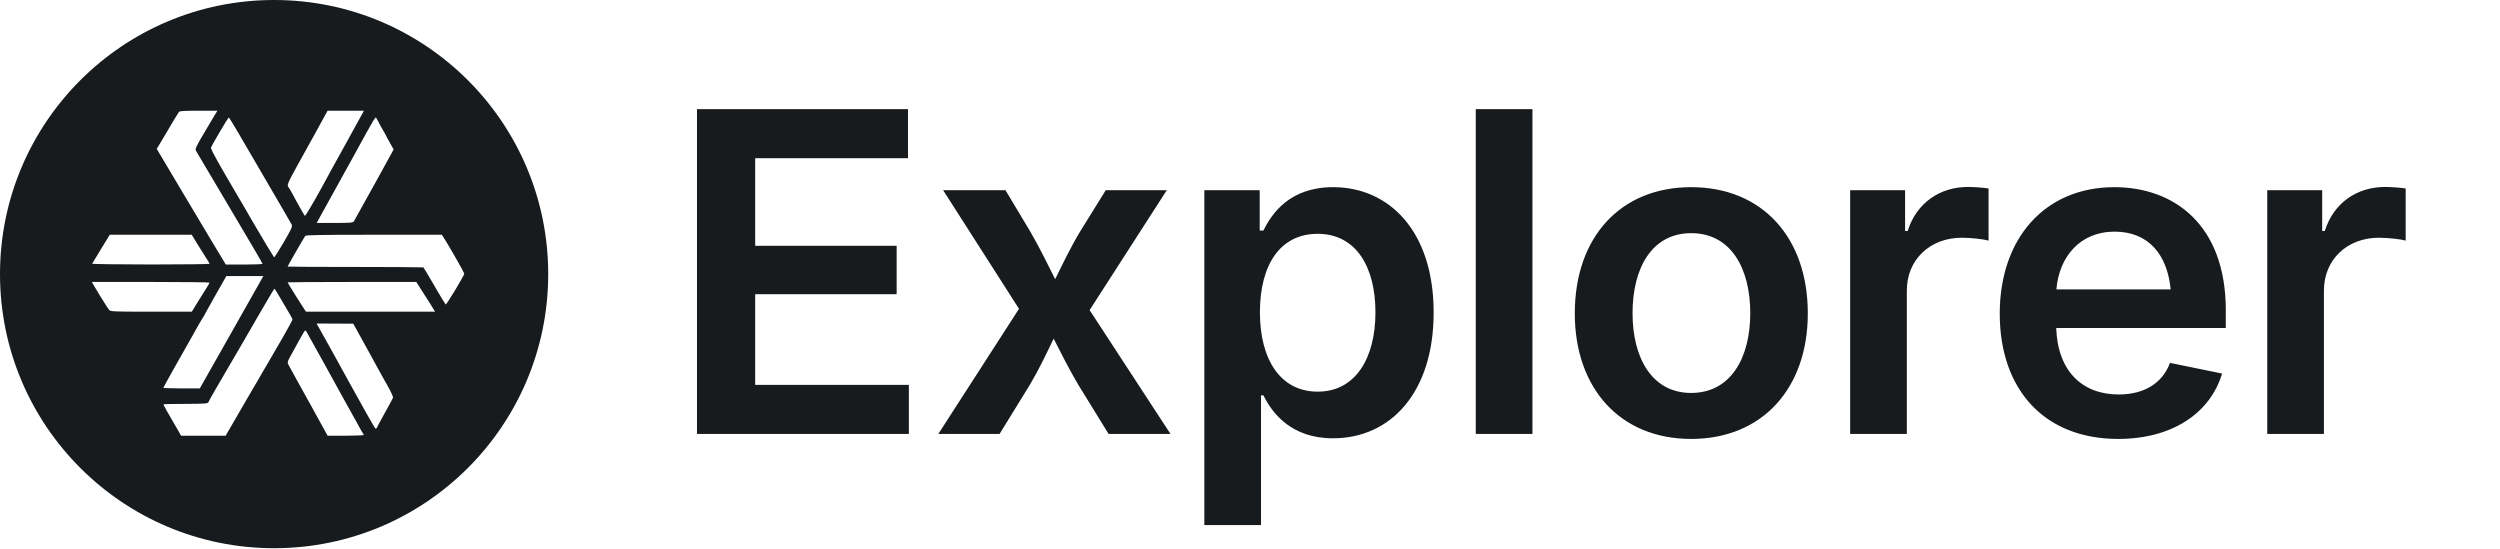
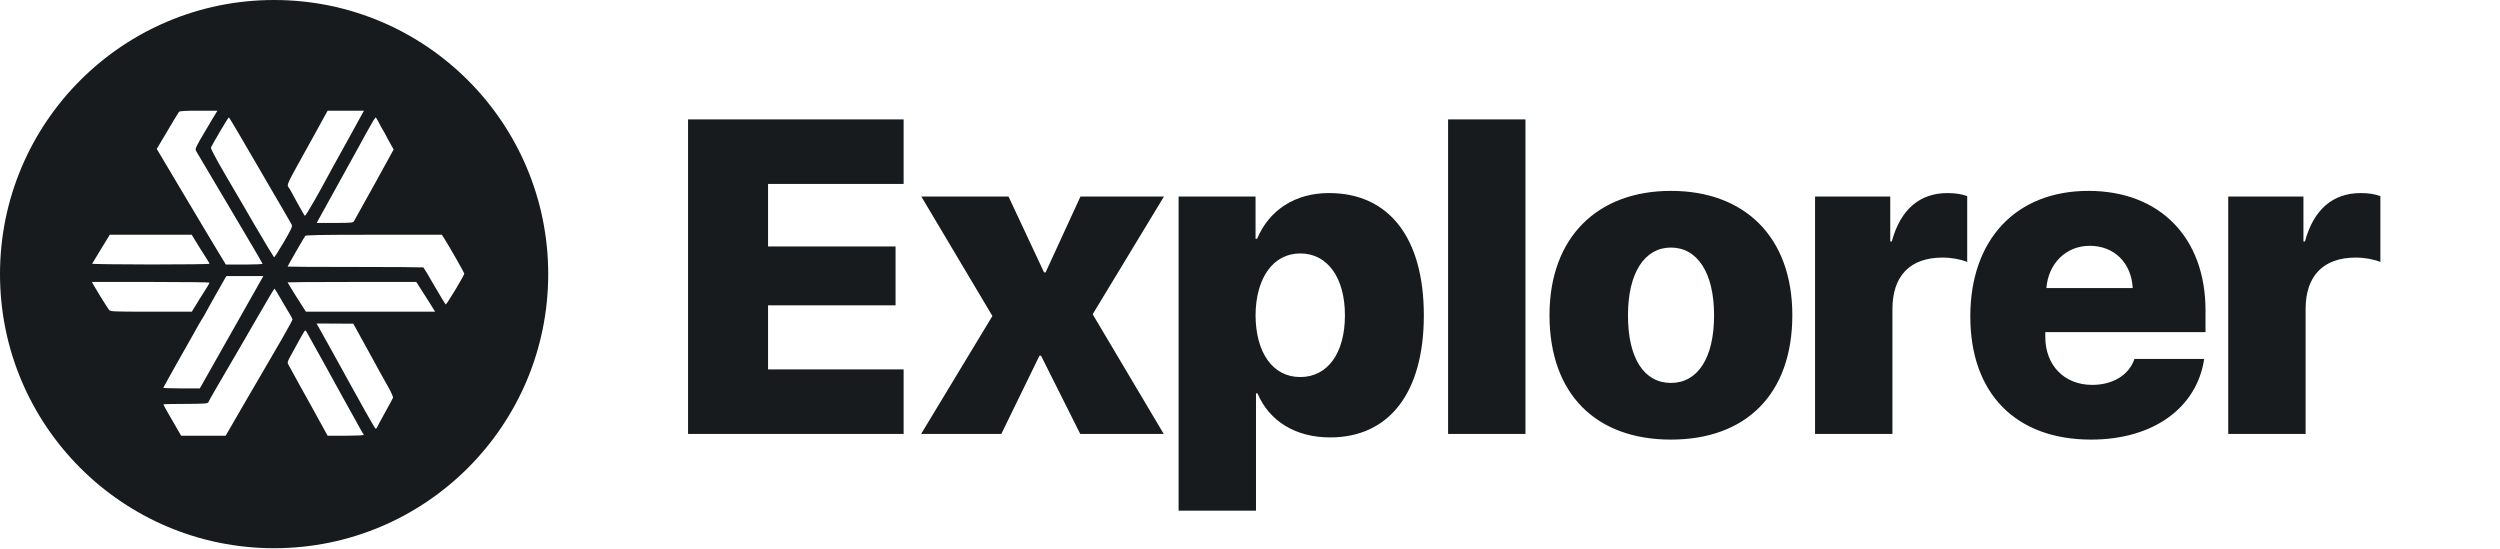
<svg xmlns="http://www.w3.org/2000/svg" width="2800px" height="614px" viewBox="0 0 2800 614" version="1.1">
  <g id="edgeware_logo" stroke="none" stroke-width="1" fill="none" fill-rule="evenodd">
-     <text id="Explorer" font-family="SFProDisplay-Heavy, SF Pro Display" font-size="500" font-weight="600" letter-spacing="-8" fill="#181B1D">
-       <tspan x="744" y="486">Explorer</tspan>
-     </text>
+     <path d="M1012.066,486 L1012.066,413.734 L860.211,413.734 L860.211,341.957 L1003.033,341.957 L1003.033,276.039 L860.211,276.039 L860.211,205.971 L1012.066,205.971 L1012.066,133.705 L770.611,133.705 L770.611,486 L1012.066,486 Z M1121.498,486 L1164.223,398.354 L1165.932,398.354 L1209.877,486 L1303.383,486 L1223.793,351.967 L1303.627,220.131 L1210.121,220.131 L1171.059,305.092 L1169.35,305.092 L1129.555,220.131 L1031.898,220.131 L1111.488,353.92 L1031.654,486 L1121.498,486 Z M1406.711,571.938 L1406.711,440.59 L1408.42,440.59 C1421.359,471.352 1450.656,489.906 1489.719,489.906 C1555.881,489.906 1594.699,439.857 1594.699,353.188 C1594.699,266.273 1555.637,216.225 1488.498,216.225 C1450.168,216.225 1421.359,235.512 1407.932,267.494 L1406.223,267.494 L1406.223,220.131 L1320.041,220.131 L1320.041,571.938 L1406.711,571.938 Z M1456.271,422.279 C1425.754,422.279 1406.467,395.424 1406.223,353.188 C1406.467,311.195 1425.998,283.852 1456.271,283.852 C1486.789,283.852 1506.32,310.951 1506.32,353.188 C1506.32,395.424 1487.033,422.279 1456.271,422.279 Z M1708.525,486 L1708.525,133.705 L1621.855,133.705 L1621.855,486 L1708.525,486 Z M1871.424,492.348 C1955.164,492.348 2007.41,441.811 2007.41,352.943 C2007.41,265.785 1954.432,213.783 1871.424,213.783 C1788.904,213.783 1735.438,266.029 1735.438,352.943 C1735.438,441.566 1787.684,492.348 1871.424,492.348 Z M1871.424,428.871 C1841.639,428.871 1823.328,401.771 1823.328,353.188 C1823.328,305.336 1842.127,277.26 1871.424,277.26 C1900.965,277.26 1919.764,305.336 1919.764,353.188 C1919.764,401.771 1900.965,428.871 1871.424,428.871 Z M2119.527,486 L2119.527,346.107 C2119.527,308.998 2139.303,288.49 2175.68,288.49 C2185.934,288.49 2195.943,290.443 2203.268,293.373 L2203.268,219.643 C2197.408,217.445 2190.084,216.225 2181.295,216.225 C2150.045,216.225 2128.561,234.535 2118.795,270.424 L2117.086,270.424 L2117.086,220.131 L2032.857,220.131 L2032.857,486 L2119.527,486 Z M2341.996,492.348 C2411.576,492.348 2460.404,456.947 2468.705,402.016 L2390.58,402.016 C2384.477,420.082 2366.41,431.068 2343.217,431.068 C2311.967,431.068 2290.727,409.096 2290.727,377.357 L2290.727,371.986 L2470.17,371.986 L2470.17,347.572 C2470.17,266.273 2419.145,213.783 2339.066,213.783 C2257.768,213.783 2206.742,268.471 2206.742,354.408 C2206.742,440.346 2257.279,492.348 2341.996,492.348 Z M2388.627,322.67 L2291.947,322.67 C2294.145,295.082 2313.92,275.307 2340.531,275.307 C2367.875,275.307 2387.162,294.35 2388.627,322.67 Z M2582.287,486 L2582.287,346.107 C2582.287,308.998 2602.062,288.49 2638.439,288.49 C2648.693,288.49 2658.703,290.443 2666.027,293.373 L2666.027,219.643 C2660.168,217.445 2652.844,216.225 2644.055,216.225 C2612.805,216.225 2591.32,234.535 2581.555,270.424 L2579.846,270.424 L2579.846,220.131 L2495.617,220.131 L2495.617,486 L2582.287,486 Z" id="Explorer" fill="#181B1D" fill-rule="nonzero" />
    <path d="M307,0 C476.551,0 614,137.449 614,307 C614,476.551 476.551,614 307,614 C137.449,614 0,476.551 0,307 C0,137.449 137.449,0 307,0 Z M307.452,323.231 C307.236,323.231 304.429,327.754 301.299,333.138 C298.94,337.176 296.319,341.663 293.652,346.233 L292.955,347.426 C292.606,348.024 292.257,348.622 291.908,349.22 L290.861,351.015 L290.512,351.612 L290.512,351.612 L289.817,352.804 C289.637,353.113 289.458,353.42 289.279,353.727 L288.742,354.647 C288.475,355.106 288.208,355.563 287.942,356.019 L287.413,356.928 C280.725,368.402 274.85,378.519 273.449,381.062 C270.966,385.369 251.751,418.431 240.633,437.385 C237.07,443.631 233.724,449.446 233.4,450.415 C232.753,452.031 229.838,452.246 208.141,452.354 C194.909,452.354 183.681,452.564 183.217,452.881 L183.205,452.892 C182.773,453.215 186.227,459.462 201.124,484.985 L202.851,488 L252.723,488 L277.874,444.6 C280.52,440.078 283.271,435.369 286.038,430.629 L286.912,429.132 C287.203,428.632 287.495,428.132 287.786,427.633 L289.534,424.637 L289.923,423.971 L289.923,423.971 L290.698,422.641 C290.956,422.198 291.214,421.755 291.472,421.313 L292.243,419.99 C301.871,403.473 310.864,388.001 315.332,380.308 C315.566,379.902 315.798,379.498 316.028,379.097 L316.487,378.297 C322.646,367.544 327.53,358.618 327.53,357.908 C327.53,357.154 326.343,354.785 324.939,352.523 C323.64,350.529 319.749,343.918 316.01,337.393 L315.562,336.61 C315.413,336.35 315.264,336.09 315.116,335.831 C311.122,328.938 307.668,323.231 307.452,323.231 Z M339.728,372.985 C338.865,374.394 337.145,377.399 335.399,380.549 L334.744,381.734 C334.309,382.525 333.879,383.313 333.467,384.077 C332.523,385.782 331.353,387.917 330.154,390.108 L329.433,391.427 C327.989,394.065 326.559,396.677 325.479,398.615 C322.241,404.323 321.701,406.046 322.673,407.769 C323.275,408.917 328.549,418.524 334.26,428.878 L334.706,429.686 C335.078,430.36 335.451,431.037 335.825,431.714 L336.498,432.932 C336.573,433.068 336.647,433.203 336.722,433.338 L337.401,434.567 L337.677,435.066 L337.677,435.066 L338.228,436.062 C342.436,443.674 346.351,450.72 348.256,454.077 C349.442,456.206 352.363,461.567 355.537,467.33 L356.004,468.176 C356.082,468.317 356.16,468.459 356.238,468.6 L356.707,469.451 C356.864,469.735 357.021,470.019 357.178,470.302 L357.649,471.153 C358.119,472.002 358.588,472.846 359.051,473.677 L366.931,488 L388.11,487.999 C398.821,487.977 407.411,487.558 407.411,487.138 C407.411,486.708 406.979,485.846 406.44,485.308 C406.008,484.662 403.849,481.108 401.798,477.231 C401.335,476.355 400.839,475.43 400.334,474.5 L399.683,473.303 C398.163,470.519 396.665,467.848 395.861,466.462 C394.673,464.415 392.083,459.785 390.14,456.231 C389.392,454.864 388.517,453.274 387.637,451.682 L387.11,450.728 C385.882,448.509 384.692,446.373 383.879,444.923 C382.644,442.554 375.139,429.009 366.441,413.243 L365.846,412.165 C364.852,410.362 363.844,408.534 362.829,406.692 C352.682,388.277 343.83,372.446 343.183,371.369 C341.887,369.538 341.671,369.646 339.728,372.985 Z M354.517,362.323 L357.647,367.815 C359.273,370.666 364.203,379.504 369.545,389.121 L370.08,390.085 C370.438,390.729 370.797,391.376 371.157,392.024 L371.697,392.997 L371.697,392.997 L372.237,393.97 C372.327,394.132 372.417,394.294 372.506,394.457 L373.215,395.734 C378.402,405.089 383.36,414.067 385.498,418 C386.184,419.258 386.871,420.513 387.555,421.765 L388.581,423.639 C404.637,452.945 419.661,479.518 420.473,479.923 C421.012,480.354 421.768,479.815 422.2,478.846 C422.503,477.938 426.128,471.255 430.315,463.679 L430.736,462.919 C430.877,462.665 431.018,462.41 431.159,462.154 C435.693,453.969 439.795,446.538 440.119,445.569 C440.551,444.6 438.176,439.323 434.506,432.862 C433.721,431.466 432.897,429.993 432.07,428.512 L431.574,427.623 C428.932,422.881 426.341,418.196 425.006,415.846 C423.625,413.262 419.48,405.714 415.058,397.671 L414.547,396.741 C414.205,396.12 413.863,395.497 413.52,394.874 L413.007,393.94 L412.494,393.007 C412.238,392.542 411.983,392.078 411.729,391.615 L411.218,390.694 C410.883,390.088 410.547,389.482 410.212,388.876 L409.71,387.968 C409.626,387.817 409.543,387.666 409.459,387.515 L408.96,386.611 C404.311,378.193 400.02,370.352 398.667,367.923 L395.645,362.538 L375.135,362.431 L354.517,362.323 Z M294.93,309.231 L253.478,309.231 L243.871,326.138 C243.697,326.441 243.523,326.744 243.348,327.048 L242.824,327.962 C242.649,328.267 242.474,328.573 242.299,328.878 L241.775,329.796 C241.688,329.949 241.6,330.102 241.513,330.255 L240.992,331.172 C236.569,338.952 232.446,346.419 231.025,349.077 C229.406,352.308 227.139,356.185 226.06,357.692 C225.212,359.008 222.475,363.601 219.784,368.47 L219.391,369.184 L219.195,369.542 L219.195,369.542 L218.805,370.258 C218.74,370.377 218.676,370.496 218.611,370.615 C218.403,370.989 218.193,371.365 217.982,371.744 L217.559,372.503 L217.348,372.884 L217.348,372.884 L216.925,373.645 C214.321,378.338 211.796,382.933 210.731,384.615 C208.403,388.65 203.847,396.696 199.085,405.162 L198.488,406.222 C198.289,406.576 198.09,406.93 197.891,407.285 L196.754,409.309 C193.977,414.255 191.241,419.145 188.942,423.275 L188.326,424.381 C185.103,430.179 182.881,434.231 182.881,434.369 C182.881,434.692 192.056,434.908 203.283,435.015 L223.793,435.015 L248.837,390.754 C250.08,388.554 251.342,386.322 252.613,384.075 L253.462,382.575 C253.745,382.074 254.029,381.573 254.313,381.072 L255.165,379.566 C255.449,379.063 255.733,378.561 256.018,378.058 L256.871,376.55 C257.298,375.797 257.725,375.043 258.151,374.29 L259.002,372.786 C269.777,353.755 280.111,335.529 284.459,327.754 L294.93,309.231 Z M168.848,315.8 L103,315.8 L104.187,318.169 C105.384,320.374 108.564,325.654 111.935,331.118 L112.43,331.919 L112.43,331.919 L112.926,332.72 L112.926,332.72 L113.433,333.538 C113.518,333.674 113.602,333.81 113.687,333.946 L114.192,334.758 C117.972,340.824 121.491,346.314 122.215,347.138 C123.665,348.896 127.106,349.066 164.435,349.076 L214.833,349.077 L222.821,336.046 L223.521,334.925 C223.676,334.676 223.831,334.427 223.986,334.179 L224.45,333.438 C227.248,328.967 229.908,324.77 231.482,322.261 L231.728,321.869 C231.767,321.806 231.806,321.745 231.843,321.685 L232.059,321.34 C232.366,320.847 232.602,320.465 232.753,320.215 C233.724,318.6 234.588,316.985 234.588,316.554 C234.692,316.136 206.764,315.819 172.084,315.801 L169.931,315.8 C169.57,315.8 169.209,315.8 168.848,315.8 Z M466.242,315.8 L394.242,315.8 L393.052,315.8 L390.687,315.801 C352.603,315.813 322.133,316.022 322.133,316.231 C322.133,316.527 326.204,323.219 330.957,330.802 L331.398,331.504 C331.693,331.974 331.99,332.446 332.288,332.92 L332.731,333.621 C333.691,335.143 334.662,336.674 335.617,338.17 L336.056,338.858 C336.568,339.658 337.073,340.446 337.569,341.215 L342.643,349.077 L487.292,349.077 L481.787,340.138 C478.656,335.292 473.907,327.862 471.208,323.554 L466.242,315.8 Z M494.848,262.923 L413.615,262.924 C358.385,262.943 342.62,263.275 341.887,264.215 C341.266,265.026 337.327,271.719 333.127,278.986 L332.699,279.727 C332.628,279.851 332.557,279.975 332.485,280.098 L332.056,280.843 L332.056,280.843 L331.484,281.837 C331.139,282.436 330.794,283.036 330.453,283.631 L330.044,284.344 C325.837,291.685 322.133,298.279 322.133,298.569 C322.133,298.778 354.127,298.987 394.075,298.999 L397.804,299 L399.048,299 L401.524,299.001 C437.699,299.012 467.733,299.187 473.307,299.454 L473.649,299.472 C474.003,299.494 474.2,299.516 474.23,299.538 C474.662,299.862 480.275,309.123 486.644,320.323 C493.013,331.415 498.734,340.677 499.166,341 C499.339,341.108 500.272,339.876 501.654,337.818 L502.082,337.177 C504.066,334.184 506.813,329.78 509.561,325.231 L510.172,324.218 L510.394,323.847 L510.394,323.847 L511.06,322.735 C515.707,314.954 519.95,307.423 520,306.431 C520,305.462 503.16,275.846 497.439,266.908 L494.848,262.923 Z M243.547,124 L222.498,124 C206.953,124 201.232,124.323 200.476,125.292 C199.505,126.477 194.647,134.554 178.563,161.8 L175.541,166.754 L210.407,225.338 C229.622,257.538 247.002,286.723 249.16,290.062 L252.939,296.308 L273.557,296.308 C284.783,296.308 294.067,295.877 294.067,295.446 C294.067,294.908 277.443,266.692 257.257,232.662 C239.398,202.714 224.047,176.77 220.252,170.168 L220.011,169.748 C219.64,169.098 219.421,168.703 219.367,168.585 C218.396,166.646 220.015,163.308 229.406,147.585 L229.651,147.166 L230.139,146.332 C233.023,141.411 235.79,136.757 237.94,133.164 L238.302,132.559 C240.261,129.288 241.645,127.002 242.036,126.369 L243.547,124 Z M214.725,262.923 L122.97,262.923 L113.255,278.754 C107.858,287.477 103.432,294.908 103.214,295.338 C103.004,295.761 131.406,296.183 166.578,296.199 L171.986,296.199 C206.765,296.181 234.696,295.864 234.696,295.446 C234.696,295.123 233.508,293.077 232.213,291.031 C231.021,289.202 227.573,283.724 224.048,278.092 L223.343,276.964 L222.874,276.213 C222.639,275.838 222.406,275.464 222.174,275.092 L214.725,262.923 Z M256.285,131.538 C255.961,131.538 251.427,138.646 246.354,147.369 C241.172,156.2 236.639,164.169 236.315,165.138 C236.185,165.423 236.41,166.253 236.992,167.633 L237.145,167.99 C237.493,168.788 237.946,169.747 238.504,170.868 L238.769,171.397 C241.449,176.713 246.301,185.374 253.37,197.446 L253.959,198.452 C263.545,214.848 272.069,229.47 273.233,231.369 C276.011,236.226 279.171,241.677 282.416,247.23 L283.303,248.746 L284.193,250.265 L285.268,252.099 C290.11,260.348 294.949,268.504 298.82,274.964 L299.864,276.704 C303.935,283.48 306.718,288.007 306.912,288.123 C307.344,288.446 312.202,280.908 317.707,271.431 C326.667,256.031 327.638,253.877 326.667,251.508 C325.911,250.108 314.469,230.185 300.975,207.246 C299.637,204.942 298.278,202.604 296.91,200.253 L296.089,198.841 C295.678,198.134 295.266,197.427 294.854,196.719 L294.03,195.304 C293.755,194.832 293.481,194.36 293.206,193.889 L292.383,192.475 C291.661,191.235 290.94,189.997 290.222,188.766 L289.505,187.536 C279.727,170.757 270.641,155.22 266.756,148.554 C261.251,139.185 256.609,131.538 256.285,131.538 Z M420.904,131.538 C420.581,131.538 419.285,133.369 417.882,135.523 C416.687,137.45 413.376,143.283 410.019,149.363 L409.363,150.555 C408.998,151.218 408.634,151.88 408.275,152.538 C407.976,153.085 407.674,153.637 407.372,154.191 L406.917,155.024 C403.429,161.415 399.896,167.926 398.559,170.308 C393.594,179.138 359.59,240.738 357.108,245.262 L354.733,249.677 L376.463,249.676 C392.681,249.663 395.35,249.416 396.293,247.954 C396.344,247.868 396.395,247.783 396.447,247.697 L396.525,247.566 L396.6,247.44 C397.848,245.34 400.198,241.156 421.876,201.969 L440.875,167.4 L436.989,160.508 C434.83,156.738 432.671,152.646 432.131,151.462 C431.591,150.277 430.08,147.585 428.785,145.538 C427.597,143.492 425.33,139.508 423.927,136.6 C422.524,133.8 421.12,131.538 420.904,131.538 Z M407.627,124 L366.931,124 L364.124,129.062 C360.886,135.2 347.069,160.077 332.496,186.354 C322.241,204.877 321.161,207.677 323.104,209.723 C323.752,210.262 325.803,213.815 327.854,217.692 L328.269,218.475 L328.478,218.866 L328.478,218.866 L328.896,219.65 C329.105,220.042 329.315,220.434 329.525,220.825 L329.946,221.607 L330.366,222.387 L330.786,223.164 C331.065,223.68 331.344,224.194 331.622,224.704 L332.037,225.466 C336.595,233.814 340.71,240.964 341.455,241.708 C341.825,242.076 345.841,235.621 351.746,225.316 L352.375,224.217 C356.716,216.612 362.002,207.068 367.579,196.692 C368.897,194.063 374.73,183.652 381.069,172.175 L381.577,171.254 L382.087,170.33 C382.257,170.022 382.428,169.712 382.598,169.403 L383.366,168.008 L383.879,167.077 C384.663,165.671 385.456,164.246 386.252,162.816 L386.849,161.742 C387.048,161.384 387.247,161.026 387.446,160.668 L388.043,159.594 L388.638,158.521 C394.583,147.809 400.23,137.535 402.446,133.369 L407.627,124 Z" id="Combined-Shape" fill="#181B1D" fill-rule="nonzero" />
  </g>
</svg>
